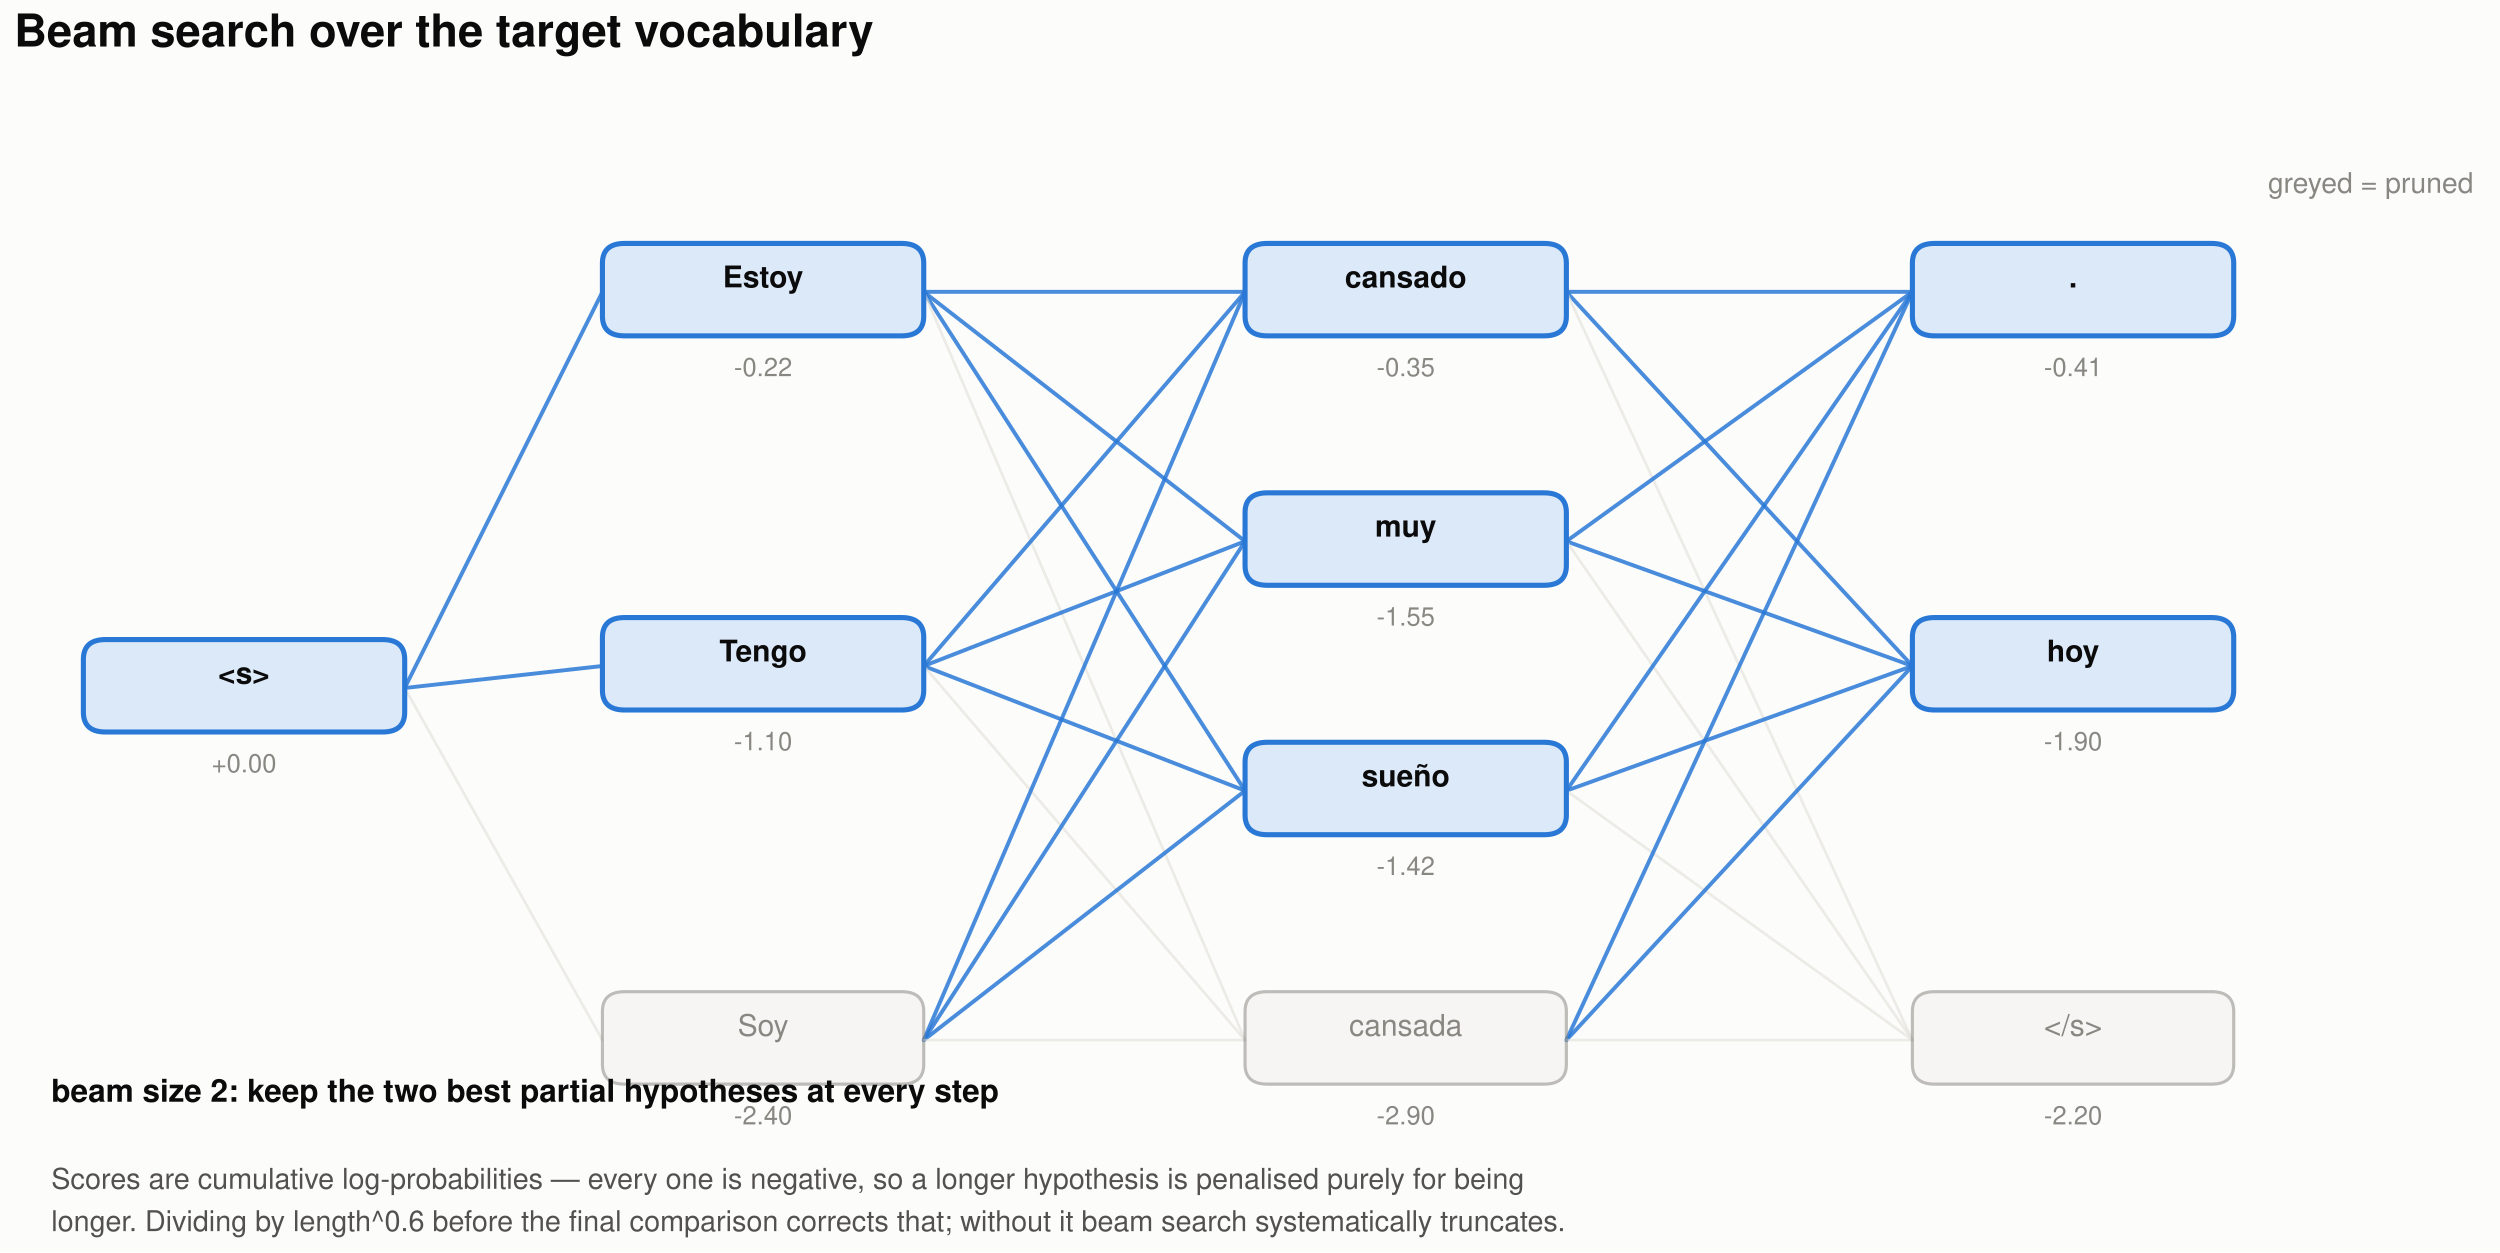
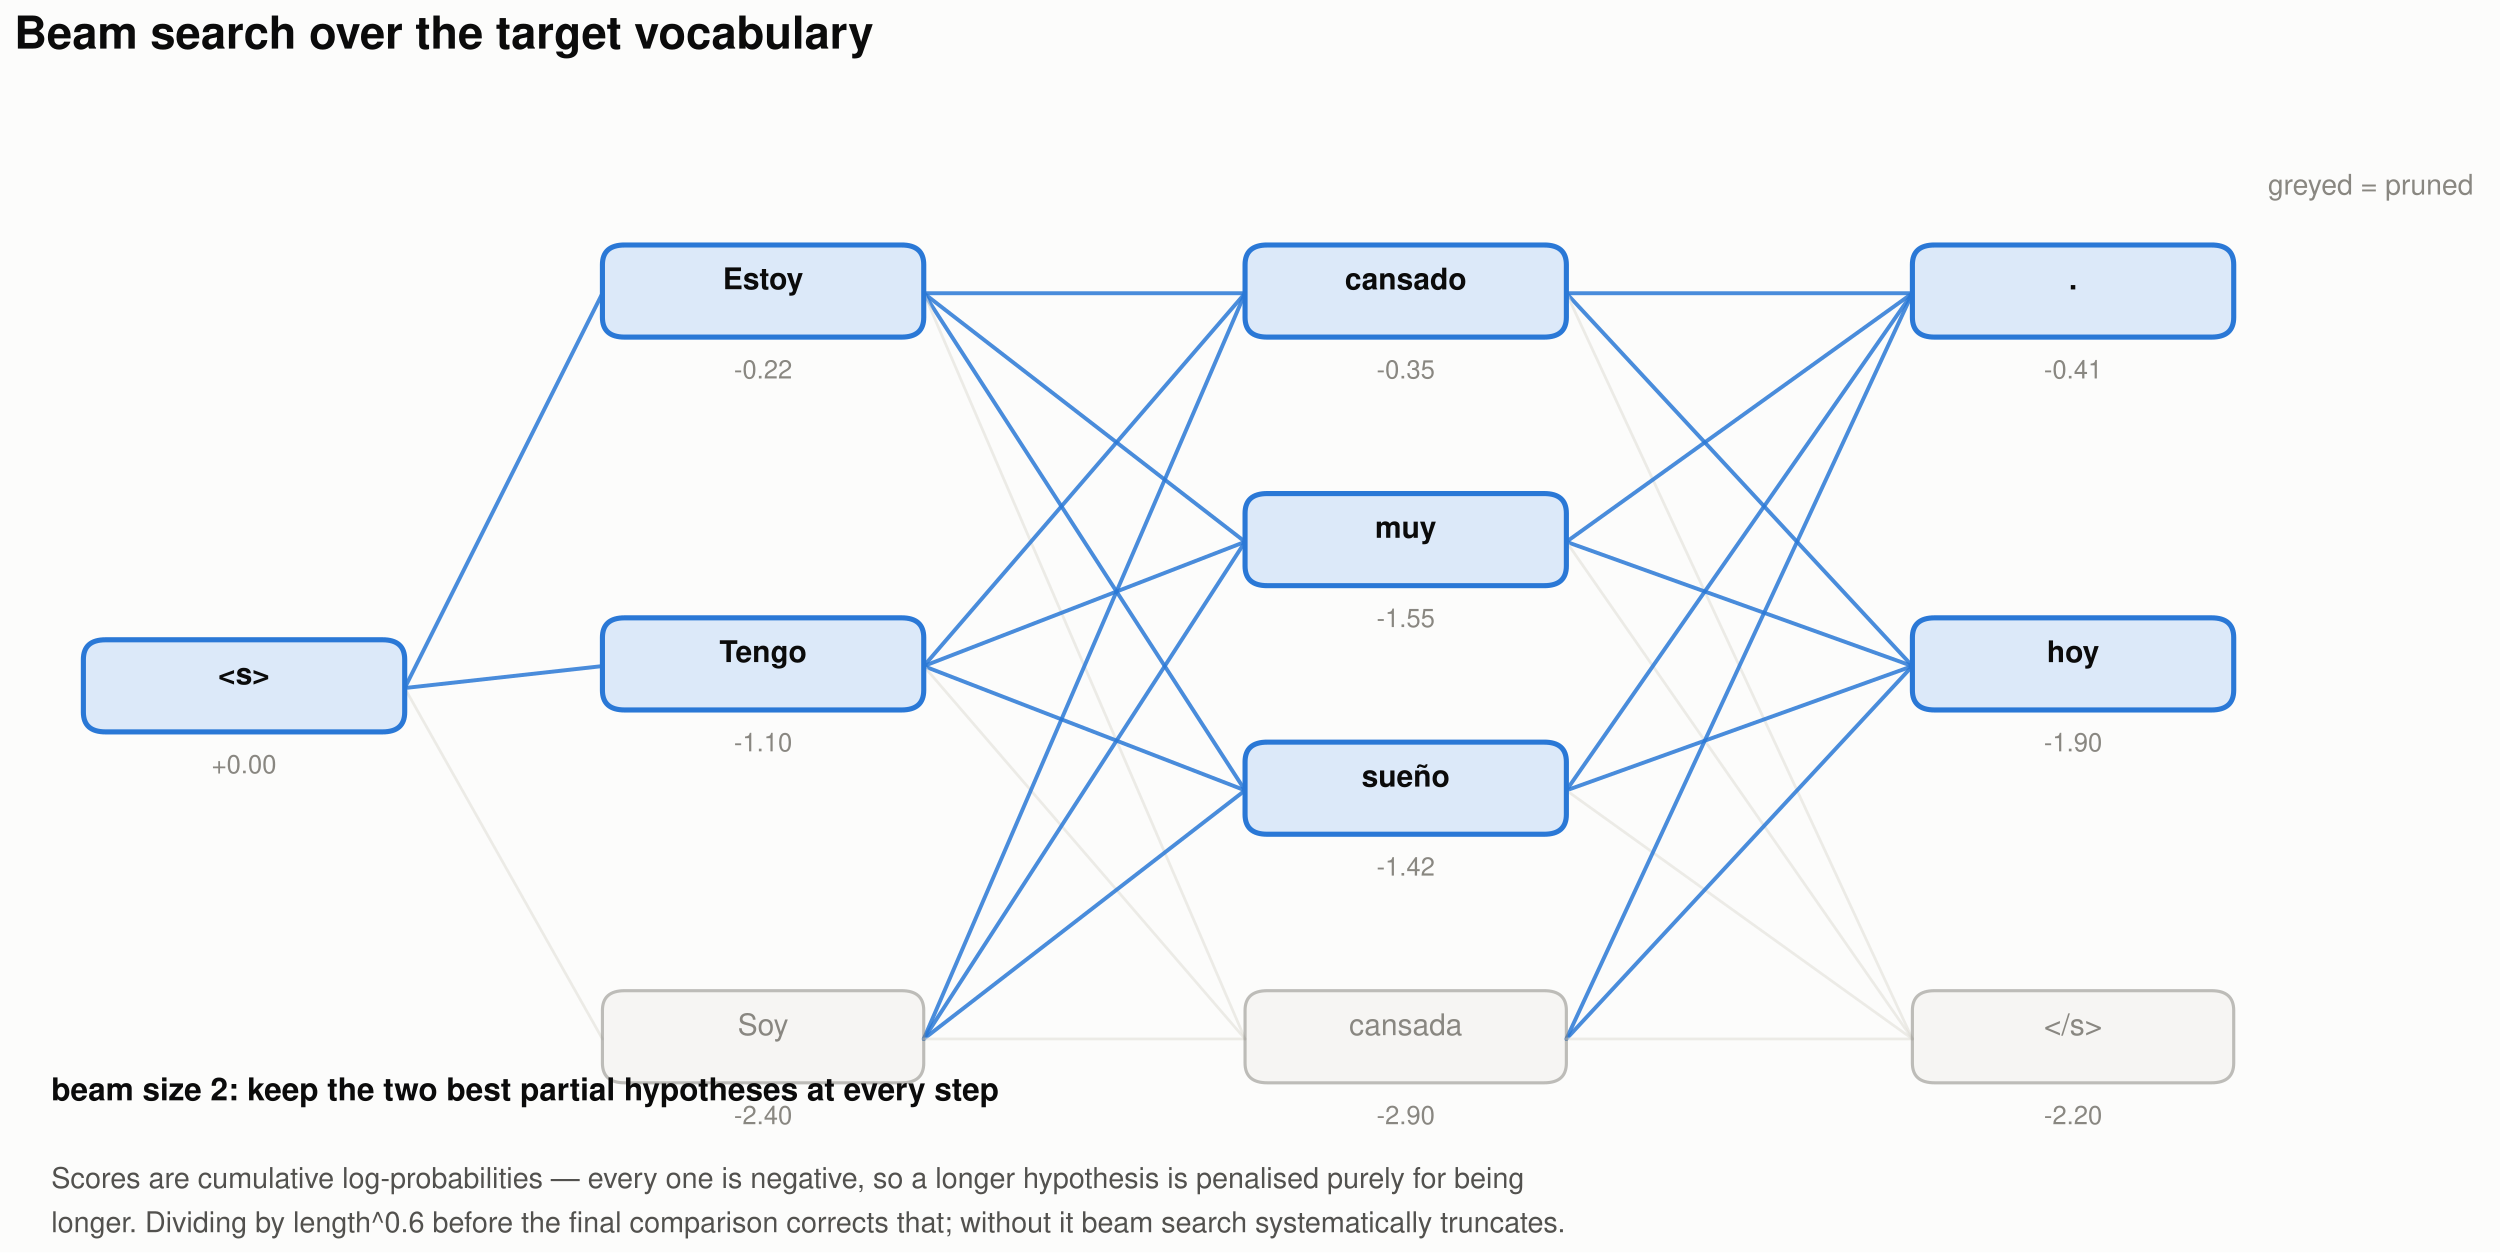
<svg xmlns="http://www.w3.org/2000/svg" width="634.8pt" height="318pt" viewBox="0 0 634.8 318" version="1.1">
  <defs>
    <style type="text/css">*{stroke-linejoin: round; stroke-linecap: butt}</style>
  </defs>
  <g id="figure_1">
    <g id="patch_1">
      <path d="M 0 318  L 634.8 318  L 634.8 0  L 0 0  z " style="fill: #fcfcfb" />
    </g>
    <g id="axes_1">
      <g id="patch_2">
-         <path d="M 3.6 314.4  L 631.2 314.4  L 631.2 23.812  L 3.6 23.812  z " style="fill: #fcfcfb" />
+         <path d="M 3.6 313.931  L 631.2 313.931  L 631.2 24.338  L 3.6 24.338  z " style="fill: #fcfcfb" />
      </g>
      <g id="line2d_1">
-         <path d="M 102.761 174.694  L 152.969 74.106  " clip-path="url(#pc838a6e102)" style="fill: none; stroke: #2a78d6; stroke-opacity: 0.85; stroke-linecap: round" />
+         <path d="M 102.761 174.704  L 152.969 74.46  " clip-path="url(#pe70683b8e8)" style="fill: none; stroke: #2a78d6; stroke-opacity: 0.85; stroke-linecap: round" />
      </g>
      <g id="line2d_2">
-         <path d="M 102.761 174.694  L 152.969 169.106  " clip-path="url(#pc838a6e102)" style="fill: none; stroke: #2a78d6; stroke-opacity: 0.85; stroke-linecap: round" />
+         <path d="M 102.761 174.704  L 152.969 169.134  " clip-path="url(#pe70683b8e8)" style="fill: none; stroke: #2a78d6; stroke-opacity: 0.85; stroke-linecap: round" />
      </g>
      <g id="line2d_3">
-         <path d="M 102.761 174.694  L 152.969 264.105  " clip-path="url(#pc838a6e102)" style="fill: none; stroke: #e1e0d9; stroke-opacity: 0.6; stroke-width: 0.7; stroke-linecap: round" />
+         <path d="M 102.761 174.704  L 152.969 263.809  " clip-path="url(#pe70683b8e8)" style="fill: none; stroke: #e1e0d9; stroke-opacity: 0.6; stroke-width: 0.7; stroke-linecap: round" />
      </g>
      <g id="line2d_4">
-         <path d="M 234.557 74.106  L 316.145 74.106  " clip-path="url(#pc838a6e102)" style="fill: none; stroke: #2a78d6; stroke-opacity: 0.85; stroke-linecap: round" />
+         <path d="M 234.557 74.46  L 316.145 74.46  " clip-path="url(#pe70683b8e8)" style="fill: none; stroke: #2a78d6; stroke-opacity: 0.85; stroke-linecap: round" />
      </g>
      <g id="line2d_5">
-         <path d="M 234.557 74.106  L 316.145 137.439  " clip-path="url(#pc838a6e102)" style="fill: none; stroke: #2a78d6; stroke-opacity: 0.85; stroke-linecap: round" />
+         <path d="M 234.557 74.46  L 316.145 137.576  " clip-path="url(#pe70683b8e8)" style="fill: none; stroke: #2a78d6; stroke-opacity: 0.85; stroke-linecap: round" />
      </g>
      <g id="line2d_6">
-         <path d="M 234.557 74.106  L 316.145 200.772  " clip-path="url(#pc838a6e102)" style="fill: none; stroke: #2a78d6; stroke-opacity: 0.85; stroke-linecap: round" />
+         <path d="M 234.557 74.46  L 316.145 200.693  " clip-path="url(#pe70683b8e8)" style="fill: none; stroke: #2a78d6; stroke-opacity: 0.85; stroke-linecap: round" />
      </g>
      <g id="line2d_7">
-         <path d="M 234.557 74.106  L 316.145 264.105  " clip-path="url(#pc838a6e102)" style="fill: none; stroke: #e1e0d9; stroke-opacity: 0.6; stroke-width: 0.7; stroke-linecap: round" />
+         <path d="M 234.557 74.46  L 316.145 263.809  " clip-path="url(#pe70683b8e8)" style="fill: none; stroke: #e1e0d9; stroke-opacity: 0.6; stroke-width: 0.7; stroke-linecap: round" />
      </g>
      <g id="line2d_8">
-         <path d="M 234.557 169.106  L 316.145 74.106  " clip-path="url(#pc838a6e102)" style="fill: none; stroke: #2a78d6; stroke-opacity: 0.85; stroke-linecap: round" />
+         <path d="M 234.557 169.134  L 316.145 74.46  " clip-path="url(#pe70683b8e8)" style="fill: none; stroke: #2a78d6; stroke-opacity: 0.85; stroke-linecap: round" />
      </g>
      <g id="line2d_9">
-         <path d="M 234.557 169.106  L 316.145 137.439  " clip-path="url(#pc838a6e102)" style="fill: none; stroke: #2a78d6; stroke-opacity: 0.85; stroke-linecap: round" />
+         <path d="M 234.557 169.134  L 316.145 137.576  " clip-path="url(#pe70683b8e8)" style="fill: none; stroke: #2a78d6; stroke-opacity: 0.85; stroke-linecap: round" />
      </g>
      <g id="line2d_10">
-         <path d="M 234.557 169.106  L 316.145 200.772  " clip-path="url(#pc838a6e102)" style="fill: none; stroke: #2a78d6; stroke-opacity: 0.85; stroke-linecap: round" />
+         <path d="M 234.557 169.134  L 316.145 200.693  " clip-path="url(#pe70683b8e8)" style="fill: none; stroke: #2a78d6; stroke-opacity: 0.85; stroke-linecap: round" />
      </g>
      <g id="line2d_11">
-         <path d="M 234.557 169.106  L 316.145 264.105  " clip-path="url(#pc838a6e102)" style="fill: none; stroke: #e1e0d9; stroke-opacity: 0.6; stroke-width: 0.7; stroke-linecap: round" />
+         <path d="M 234.557 169.134  L 316.145 263.809  " clip-path="url(#pe70683b8e8)" style="fill: none; stroke: #e1e0d9; stroke-opacity: 0.6; stroke-width: 0.7; stroke-linecap: round" />
      </g>
      <g id="line2d_12">
-         <path d="M 234.557 264.105  L 316.145 74.106  " clip-path="url(#pc838a6e102)" style="fill: none; stroke: #2a78d6; stroke-opacity: 0.85; stroke-linecap: round" />
+         <path d="M 234.557 263.809  L 316.145 74.46  " clip-path="url(#pe70683b8e8)" style="fill: none; stroke: #2a78d6; stroke-opacity: 0.85; stroke-linecap: round" />
      </g>
      <g id="line2d_13">
-         <path d="M 234.557 264.105  L 316.145 137.439  " clip-path="url(#pc838a6e102)" style="fill: none; stroke: #2a78d6; stroke-opacity: 0.85; stroke-linecap: round" />
+         <path d="M 234.557 263.809  L 316.145 137.576  " clip-path="url(#pe70683b8e8)" style="fill: none; stroke: #2a78d6; stroke-opacity: 0.85; stroke-linecap: round" />
      </g>
      <g id="line2d_14">
-         <path d="M 234.557 264.105  L 316.145 200.772  " clip-path="url(#pc838a6e102)" style="fill: none; stroke: #2a78d6; stroke-opacity: 0.85; stroke-linecap: round" />
+         <path d="M 234.557 263.809  L 316.145 200.693  " clip-path="url(#pe70683b8e8)" style="fill: none; stroke: #2a78d6; stroke-opacity: 0.85; stroke-linecap: round" />
      </g>
      <g id="line2d_15">
-         <path d="M 234.557 264.105  L 316.145 264.105  " clip-path="url(#pc838a6e102)" style="fill: none; stroke: #e1e0d9; stroke-opacity: 0.6; stroke-width: 0.7; stroke-linecap: round" />
+         <path d="M 234.557 263.809  L 316.145 263.809  " clip-path="url(#pe70683b8e8)" style="fill: none; stroke: #e1e0d9; stroke-opacity: 0.6; stroke-width: 0.7; stroke-linecap: round" />
      </g>
      <g id="line2d_16">
-         <path d="M 397.732 74.106  L 485.596 74.106  " clip-path="url(#pc838a6e102)" style="fill: none; stroke: #2a78d6; stroke-opacity: 0.85; stroke-linecap: round" />
+         <path d="M 397.732 74.46  L 485.596 74.46  " clip-path="url(#pe70683b8e8)" style="fill: none; stroke: #2a78d6; stroke-opacity: 0.85; stroke-linecap: round" />
      </g>
      <g id="line2d_17">
-         <path d="M 397.732 74.106  L 485.596 169.106  " clip-path="url(#pc838a6e102)" style="fill: none; stroke: #2a78d6; stroke-opacity: 0.85; stroke-linecap: round" />
+         <path d="M 397.732 74.46  L 485.596 169.134  " clip-path="url(#pe70683b8e8)" style="fill: none; stroke: #2a78d6; stroke-opacity: 0.85; stroke-linecap: round" />
      </g>
      <g id="line2d_18">
-         <path d="M 397.732 74.106  L 485.596 264.105  " clip-path="url(#pc838a6e102)" style="fill: none; stroke: #e1e0d9; stroke-opacity: 0.6; stroke-width: 0.7; stroke-linecap: round" />
+         <path d="M 397.732 74.46  L 485.596 263.809  " clip-path="url(#pe70683b8e8)" style="fill: none; stroke: #e1e0d9; stroke-opacity: 0.6; stroke-width: 0.7; stroke-linecap: round" />
      </g>
      <g id="line2d_19">
-         <path d="M 397.732 137.439  L 485.596 74.106  " clip-path="url(#pc838a6e102)" style="fill: none; stroke: #2a78d6; stroke-opacity: 0.85; stroke-linecap: round" />
+         <path d="M 397.732 137.576  L 485.596 74.46  " clip-path="url(#pe70683b8e8)" style="fill: none; stroke: #2a78d6; stroke-opacity: 0.85; stroke-linecap: round" />
      </g>
      <g id="line2d_20">
-         <path d="M 397.732 137.439  L 485.596 169.106  " clip-path="url(#pc838a6e102)" style="fill: none; stroke: #2a78d6; stroke-opacity: 0.85; stroke-linecap: round" />
+         <path d="M 397.732 137.576  L 485.596 169.134  " clip-path="url(#pe70683b8e8)" style="fill: none; stroke: #2a78d6; stroke-opacity: 0.85; stroke-linecap: round" />
      </g>
      <g id="line2d_21">
-         <path d="M 397.732 137.439  L 485.596 264.105  " clip-path="url(#pc838a6e102)" style="fill: none; stroke: #e1e0d9; stroke-opacity: 0.6; stroke-width: 0.7; stroke-linecap: round" />
+         <path d="M 397.732 137.576  L 485.596 263.809  " clip-path="url(#pe70683b8e8)" style="fill: none; stroke: #e1e0d9; stroke-opacity: 0.6; stroke-width: 0.7; stroke-linecap: round" />
      </g>
      <g id="line2d_22">
-         <path d="M 397.732 200.772  L 485.596 74.106  " clip-path="url(#pc838a6e102)" style="fill: none; stroke: #2a78d6; stroke-opacity: 0.85; stroke-linecap: round" />
+         <path d="M 397.732 200.693  L 485.596 74.46  " clip-path="url(#pe70683b8e8)" style="fill: none; stroke: #2a78d6; stroke-opacity: 0.85; stroke-linecap: round" />
      </g>
      <g id="line2d_23">
-         <path d="M 397.732 200.772  L 485.596 169.106  " clip-path="url(#pc838a6e102)" style="fill: none; stroke: #2a78d6; stroke-opacity: 0.85; stroke-linecap: round" />
+         <path d="M 397.732 200.693  L 485.596 169.134  " clip-path="url(#pe70683b8e8)" style="fill: none; stroke: #2a78d6; stroke-opacity: 0.85; stroke-linecap: round" />
      </g>
      <g id="line2d_24">
-         <path d="M 397.732 200.772  L 485.596 264.105  " clip-path="url(#pc838a6e102)" style="fill: none; stroke: #e1e0d9; stroke-opacity: 0.6; stroke-width: 0.7; stroke-linecap: round" />
+         <path d="M 397.732 200.693  L 485.596 263.809  " clip-path="url(#pe70683b8e8)" style="fill: none; stroke: #e1e0d9; stroke-opacity: 0.6; stroke-width: 0.7; stroke-linecap: round" />
      </g>
      <g id="line2d_25">
-         <path d="M 397.732 264.105  L 485.596 74.106  " clip-path="url(#pc838a6e102)" style="fill: none; stroke: #2a78d6; stroke-opacity: 0.85; stroke-linecap: round" />
+         <path d="M 397.732 263.809  L 485.596 74.46  " clip-path="url(#pe70683b8e8)" style="fill: none; stroke: #2a78d6; stroke-opacity: 0.85; stroke-linecap: round" />
      </g>
      <g id="line2d_26">
-         <path d="M 397.732 264.105  L 485.596 169.106  " clip-path="url(#pc838a6e102)" style="fill: none; stroke: #2a78d6; stroke-opacity: 0.85; stroke-linecap: round" />
+         <path d="M 397.732 263.809  L 485.596 169.134  " clip-path="url(#pe70683b8e8)" style="fill: none; stroke: #2a78d6; stroke-opacity: 0.85; stroke-linecap: round" />
      </g>
      <g id="line2d_27">
-         <path d="M 397.732 264.105  L 485.596 264.105  " clip-path="url(#pc838a6e102)" style="fill: none; stroke: #e1e0d9; stroke-opacity: 0.6; stroke-width: 0.7; stroke-linecap: round" />
+         <path d="M 397.732 263.809  L 485.596 263.809  " clip-path="url(#pe70683b8e8)" style="fill: none; stroke: #e1e0d9; stroke-opacity: 0.6; stroke-width: 0.7; stroke-linecap: round" />
      </g>
      <g id="matplotlib.axis_1" />
      <g id="matplotlib.axis_2" />
      <g id="patch_3">
-         <path d="M 26.821 185.87  L 97.112 185.87  Q 102.761 185.87 102.761 180.841  L 102.761 167.429  Q 102.761 162.4 97.112 162.4  L 26.821 162.4  Q 21.173 162.4 21.173 167.429  L 21.173 180.841  Q 21.173 185.87 26.821 185.87  z " clip-path="url(#pc838a6e102)" style="fill: #dce9f9; stroke: #2a78d6; stroke-width: 1.3; stroke-linejoin: miter" />
+         <path d="M 26.821 185.842  L 97.112 185.842  Q 102.761 185.842 102.761 180.83  L 102.761 167.464  Q 102.761 162.452 97.112 162.452  L 26.821 162.452  Q 21.173 162.452 21.173 167.464  L 21.173 180.83  Q 21.173 185.842 26.821 185.842  z " clip-path="url(#pe70683b8e8)" style="fill: #dce9f9; stroke: #2a78d6; stroke-width: 1.3; stroke-linejoin: miter" />
      </g>
      <g id="patch_4">
-         <path d="M 158.617 85.282  L 228.908 85.282  Q 234.557 85.282 234.557 80.253  L 234.557 66.841  Q 234.557 61.812 228.908 61.812  L 158.617 61.812  Q 152.969 61.812 152.969 66.841  L 152.969 80.253  Q 152.969 85.282 158.617 85.282  z " clip-path="url(#pc838a6e102)" style="fill: #dce9f9; stroke: #2a78d6; stroke-width: 1.3; stroke-linejoin: miter" />
+         <path d="M 158.617 85.598  L 228.908 85.598  Q 234.557 85.598 234.557 80.586  L 234.557 67.22  Q 234.557 62.208 228.908 62.208  L 158.617 62.208  Q 152.969 62.208 152.969 67.22  L 152.969 80.586  Q 152.969 85.598 158.617 85.598  z " clip-path="url(#pe70683b8e8)" style="fill: #dce9f9; stroke: #2a78d6; stroke-width: 1.3; stroke-linejoin: miter" />
      </g>
      <g id="patch_5">
-         <path d="M 158.617 180.282  L 228.908 180.282  Q 234.557 180.282 234.557 175.253  L 234.557 161.841  Q 234.557 156.812 228.908 156.812  L 158.617 156.812  Q 152.969 156.812 152.969 161.841  L 152.969 175.253  Q 152.969 180.282 158.617 180.282  z " clip-path="url(#pc838a6e102)" style="fill: #dce9f9; stroke: #2a78d6; stroke-width: 1.3; stroke-linejoin: miter" />
+         <path d="M 158.617 180.273  L 228.908 180.273  Q 234.557 180.273 234.557 175.26  L 234.557 161.895  Q 234.557 156.882 228.908 156.882  L 158.617 156.882  Q 152.969 156.882 152.969 161.895  L 152.969 175.26  Q 152.969 180.273 158.617 180.273  z " clip-path="url(#pe70683b8e8)" style="fill: #dce9f9; stroke: #2a78d6; stroke-width: 1.3; stroke-linejoin: miter" />
      </g>
      <g id="patch_6">
-         <path d="M 158.617 275.282  L 228.908 275.282  Q 234.557 275.282 234.557 270.253  L 234.557 256.841  Q 234.557 251.811 228.908 251.811  L 158.617 251.811  Q 152.969 251.811 152.969 256.841  L 152.969 270.253  Q 152.969 275.282 158.617 275.282  z " clip-path="url(#pc838a6e102)" style="fill: #f0efec; opacity: 0.55; stroke: #898781; stroke-width: 0.8; stroke-linejoin: miter" />
+         <path d="M 158.617 274.947  L 228.908 274.947  Q 234.557 274.947 234.557 269.935  L 234.557 256.569  Q 234.557 251.557 228.908 251.557  L 158.617 251.557  Q 152.969 251.557 152.969 256.569  L 152.969 269.935  Q 152.969 274.947 158.617 274.947  z " clip-path="url(#pe70683b8e8)" style="fill: #f0efec; opacity: 0.55; stroke: #898781; stroke-width: 0.8; stroke-linejoin: miter" />
      </g>
      <g id="patch_7">
-         <path d="M 321.793 85.282  L 392.084 85.282  Q 397.732 85.282 397.732 80.253  L 397.732 66.841  Q 397.732 61.812 392.084 61.812  L 321.793 61.812  Q 316.145 61.812 316.145 66.841  L 316.145 80.253  Q 316.145 85.282 321.793 85.282  z " clip-path="url(#pc838a6e102)" style="fill: #dce9f9; stroke: #2a78d6; stroke-width: 1.3; stroke-linejoin: miter" />
+         <path d="M 321.793 85.598  L 392.084 85.598  Q 397.732 85.598 397.732 80.586  L 397.732 67.22  Q 397.732 62.208 392.084 62.208  L 321.793 62.208  Q 316.145 62.208 316.145 67.22  L 316.145 80.586  Q 316.145 85.598 321.793 85.598  z " clip-path="url(#pe70683b8e8)" style="fill: #dce9f9; stroke: #2a78d6; stroke-width: 1.3; stroke-linejoin: miter" />
      </g>
      <g id="patch_8">
-         <path d="M 321.793 148.615  L 392.084 148.615  Q 397.732 148.615 397.732 143.586  L 397.732 130.174  Q 397.732 125.145 392.084 125.145  L 321.793 125.145  Q 316.145 125.145 316.145 130.174  L 316.145 143.586  Q 316.145 148.615 321.793 148.615  z " clip-path="url(#pc838a6e102)" style="fill: #dce9f9; stroke: #2a78d6; stroke-width: 1.3; stroke-linejoin: miter" />
+         <path d="M 321.793 148.714  L 392.084 148.714  Q 397.732 148.714 397.732 143.702  L 397.732 130.336  Q 397.732 125.324 392.084 125.324  L 321.793 125.324  Q 316.145 125.324 316.145 130.336  L 316.145 143.702  Q 316.145 148.714 321.793 148.714  z " clip-path="url(#pe70683b8e8)" style="fill: #dce9f9; stroke: #2a78d6; stroke-width: 1.3; stroke-linejoin: miter" />
      </g>
      <g id="patch_9">
-         <path d="M 321.793 211.949  L 392.084 211.949  Q 397.732 211.949 397.732 206.919  L 397.732 193.508  Q 397.732 188.478 392.084 188.478  L 321.793 188.478  Q 316.145 188.478 316.145 193.508  L 316.145 206.919  Q 316.145 211.949 321.793 211.949  z " clip-path="url(#pc838a6e102)" style="fill: #dce9f9; stroke: #2a78d6; stroke-width: 1.3; stroke-linejoin: miter" />
+         <path d="M 321.793 211.831  L 392.084 211.831  Q 397.732 211.831 397.732 206.819  L 397.732 193.453  Q 397.732 188.441 392.084 188.441  L 321.793 188.441  Q 316.145 188.441 316.145 193.453  L 316.145 206.819  Q 316.145 211.831 321.793 211.831  z " clip-path="url(#pe70683b8e8)" style="fill: #dce9f9; stroke: #2a78d6; stroke-width: 1.3; stroke-linejoin: miter" />
      </g>
      <g id="patch_10">
-         <path d="M 321.793 275.282  L 392.084 275.282  Q 397.732 275.282 397.732 270.253  L 397.732 256.841  Q 397.732 251.811 392.084 251.811  L 321.793 251.811  Q 316.145 251.811 316.145 256.841  L 316.145 270.253  Q 316.145 275.282 321.793 275.282  z " clip-path="url(#pc838a6e102)" style="fill: #f0efec; opacity: 0.55; stroke: #898781; stroke-width: 0.8; stroke-linejoin: miter" />
+         <path d="M 321.793 274.947  L 392.084 274.947  Q 397.732 274.947 397.732 269.935  L 397.732 256.569  Q 397.732 251.557 392.084 251.557  L 321.793 251.557  Q 316.145 251.557 316.145 256.569  L 316.145 269.935  Q 316.145 274.947 321.793 274.947  z " clip-path="url(#pe70683b8e8)" style="fill: #f0efec; opacity: 0.55; stroke: #898781; stroke-width: 0.8; stroke-linejoin: miter" />
      </g>
      <g id="patch_11">
-         <path d="M 491.245 85.282  L 561.536 85.282  Q 567.184 85.282 567.184 80.253  L 567.184 66.841  Q 567.184 61.812 561.536 61.812  L 491.245 61.812  Q 485.596 61.812 485.596 66.841  L 485.596 80.253  Q 485.596 85.282 491.245 85.282  z " clip-path="url(#pc838a6e102)" style="fill: #dce9f9; stroke: #2a78d6; stroke-width: 1.3; stroke-linejoin: miter" />
+         <path d="M 491.245 85.598  L 561.536 85.598  Q 567.184 85.598 567.184 80.586  L 567.184 67.22  Q 567.184 62.208 561.536 62.208  L 491.245 62.208  Q 485.596 62.208 485.596 67.22  L 485.596 80.586  Q 485.596 85.598 491.245 85.598  z " clip-path="url(#pe70683b8e8)" style="fill: #dce9f9; stroke: #2a78d6; stroke-width: 1.3; stroke-linejoin: miter" />
      </g>
      <g id="patch_12">
-         <path d="M 491.245 180.282  L 561.536 180.282  Q 567.184 180.282 567.184 175.253  L 567.184 161.841  Q 567.184 156.812 561.536 156.812  L 491.245 156.812  Q 485.596 156.812 485.596 161.841  L 485.596 175.253  Q 485.596 180.282 491.245 180.282  z " clip-path="url(#pc838a6e102)" style="fill: #dce9f9; stroke: #2a78d6; stroke-width: 1.3; stroke-linejoin: miter" />
+         <path d="M 491.245 180.273  L 561.536 180.273  Q 567.184 180.273 567.184 175.26  L 567.184 161.895  Q 567.184 156.882 561.536 156.882  L 491.245 156.882  Q 485.596 156.882 485.596 161.895  L 485.596 175.26  Q 485.596 180.273 491.245 180.273  z " clip-path="url(#pe70683b8e8)" style="fill: #dce9f9; stroke: #2a78d6; stroke-width: 1.3; stroke-linejoin: miter" />
      </g>
      <g id="patch_13">
-         <path d="M 491.245 275.282  L 561.536 275.282  Q 567.184 275.282 567.184 270.253  L 567.184 256.841  Q 567.184 251.811 561.536 251.811  L 491.245 251.811  Q 485.596 251.811 485.596 256.841  L 485.596 270.253  Q 485.596 275.282 491.245 275.282  z " clip-path="url(#pc838a6e102)" style="fill: #f0efec; opacity: 0.55; stroke: #898781; stroke-width: 0.8; stroke-linejoin: miter" />
+         <path d="M 491.245 274.947  L 561.536 274.947  Q 567.184 274.947 567.184 269.935  L 567.184 256.569  Q 567.184 251.557 561.536 251.557  L 491.245 251.557  Q 485.596 251.557 485.596 256.569  L 485.596 269.935  Q 485.596 274.947 491.245 274.947  z " clip-path="url(#pe70683b8e8)" style="fill: #f0efec; opacity: 0.55; stroke: #898781; stroke-width: 0.8; stroke-linejoin: miter" />
      </g>
      <g id="text_1">
-         <text style="font-weight: 600; font-size: 8px; font-family: 'Helvetica Neue', 'Helvetica', 'Arial', 'DejaVu Sans', sans-serif; text-anchor: start; fill: #0b0b0b" x="13.014" y="279.753" transform="rotate(-0 13.01399 279.7525)">beam size 2:  keep the two best partial hypotheses at every step</text>
+         <text style="font-weight: 600; font-size: 8px; font-family: 'Helvetica Neue', 'Helvetica', 'Arial', 'DejaVu Sans', sans-serif; text-anchor: start; fill: #0b0b0b" x="13.014" y="279.402" transform="rotate(-0 13.01399 279.4024)">beam size 2:  keep the two best partial hypotheses at every step</text>
      </g>
      <g id="text_2">
-         <text style="font-size: 7.3px; font-family: 'Helvetica Neue', 'Helvetica', 'Arial', 'DejaVu Sans', sans-serif; fill: #52514e" transform="translate(13.01399 301.853)">Scores are cumulative log-probabilities — every one is negative, so a longer hypothesis is penalised purely for being</text>
-         <text style="font-size: 7.3px; font-family: 'Helvetica Neue', 'Helvetica', 'Arial', 'DejaVu Sans', sans-serif; fill: #52514e" transform="translate(13.01399 312.6031)">longer. Dividing by length^0.6 before the final comparison corrects that; without it beam search systematically truncates.</text>
+         <text style="font-size: 7.3px; font-family: 'Helvetica Neue', 'Helvetica', 'Arial', 'DejaVu Sans', sans-serif; fill: #52514e" transform="translate(13.01399 301.6565)">Scores are cumulative log-probabilities — every one is negative, so a longer hypothesis is penalised purely for being</text>
+         <text style="font-size: 7.3px; font-family: 'Helvetica Neue', 'Helvetica', 'Arial', 'DejaVu Sans', sans-serif; fill: #52514e" transform="translate(13.01399 312.8817)">longer. Dividing by length^0.6 before the final comparison corrects that; without it beam search systematically truncates.</text>
      </g>
      <g id="text_3">
-         <text style="font-size: 7.2px; font-family: 'Helvetica Neue', 'Helvetica', 'Arial', 'DejaVu Sans', sans-serif; text-anchor: end; fill: #898781" x="628.062" y="48.959" transform="rotate(-0 628.0615 48.95874)">greyed = pruned</text>
+         <text style="font-size: 7.2px; font-family: 'Helvetica Neue', 'Helvetica', 'Arial', 'DejaVu Sans', sans-serif; text-anchor: end; fill: #898781" x="628.062" y="49.399" transform="rotate(-0 628.0615 49.3991)">greyed = pruned</text>
      </g>
      <g id="text_4">
-         <text style="font-weight: 600; font-size: 11.5px; font-family: 'Helvetica Neue', 'Helvetica', 'Arial', 'DejaVu Sans', sans-serif; text-anchor: start; fill: #0b0b0b" x="3.6" y="11.812" transform="rotate(-0 3.6 11.81172)">Beam search over the target vocabulary</text>
+         <text style="font-weight: 600; font-size: 11.5px; font-family: 'Helvetica Neue', 'Helvetica', 'Arial', 'DejaVu Sans', sans-serif; text-anchor: start; fill: #0b0b0b" x="3.6" y="12.338" transform="rotate(-0 3.6 12.3382)">Beam search over the target vocabulary</text>
      </g>
      <g id="text_5">
-         <text style="font-weight: 600; font-size: 7.6px; font-family: 'Helvetica Neue', 'Helvetica', 'Arial', 'DejaVu Sans', sans-serif; text-anchor: middle; fill: #0b0b0b" x="61.967" y="173.585" transform="rotate(-0 61.96675 173.585)">&lt;s&gt;</text>
+         <text style="font-weight: 600; font-size: 7.6px; font-family: 'Helvetica Neue', 'Helvetica', 'Arial', 'DejaVu Sans', sans-serif; text-anchor: middle; fill: #0b0b0b" x="61.967" y="173.738" transform="rotate(-0 61.96675 173.7377)">&lt;s&gt;</text>
      </g>
      <g id="text_6">
-         <text style="font-size: 6.5px; font-family: 'Helvetica Neue', 'Helvetica', 'Arial', 'DejaVu Sans', sans-serif; text-anchor: middle; fill: #898781" x="61.967" y="196.1" transform="rotate(-0 61.96675 196.0999)">+0.00</text>
+         <text style="font-size: 6.5px; font-family: 'Helvetica Neue', 'Helvetica', 'Arial', 'DejaVu Sans', sans-serif; text-anchor: middle; fill: #898781" x="61.967" y="196.35" transform="rotate(-0 61.96675 196.3498)">+0.00</text>
      </g>
      <g id="text_7">
-         <text style="font-weight: 600; font-size: 7.6px; font-family: 'Helvetica Neue', 'Helvetica', 'Arial', 'DejaVu Sans', sans-serif; text-anchor: middle; fill: #0b0b0b" x="193.763" y="72.959" transform="rotate(-0 193.7627 72.95896)">Estoy</text>
+         <text style="font-weight: 600; font-size: 7.6px; font-family: 'Helvetica Neue', 'Helvetica', 'Arial', 'DejaVu Sans', sans-serif; text-anchor: middle; fill: #0b0b0b" x="193.763" y="73.435" transform="rotate(-0 193.7627 73.43474)">Estoy</text>
      </g>
      <g id="text_8">
-         <text style="font-size: 6.5px; font-family: 'Helvetica Neue', 'Helvetica', 'Arial', 'DejaVu Sans', sans-serif; text-anchor: middle; fill: #898781" x="193.763" y="95.512" transform="rotate(-0 193.7627 95.51185)">-0.22</text>
+         <text style="font-size: 6.5px; font-family: 'Helvetica Neue', 'Helvetica', 'Arial', 'DejaVu Sans', sans-serif; text-anchor: middle; fill: #898781" x="193.763" y="96.106" transform="rotate(-0 193.7627 96.10623)">-0.22</text>
      </g>
      <g id="text_9">
-         <text style="font-weight: 600; font-size: 7.6px; font-family: 'Helvetica Neue', 'Helvetica', 'Arial', 'DejaVu Sans', sans-serif; text-anchor: middle; fill: #0b0b0b" x="193.763" y="167.951" transform="rotate(-0 193.7627 167.9511)">Tengo</text>
+         <text style="font-weight: 600; font-size: 7.6px; font-family: 'Helvetica Neue', 'Helvetica', 'Arial', 'DejaVu Sans', sans-serif; text-anchor: middle; fill: #0b0b0b" x="193.763" y="168.109" transform="rotate(-0 193.7627 168.1092)">Tengo</text>
      </g>
      <g id="text_10">
-         <text style="font-size: 6.5px; font-family: 'Helvetica Neue', 'Helvetica', 'Arial', 'DejaVu Sans', sans-serif; text-anchor: middle; fill: #898781" x="193.763" y="190.512" transform="rotate(-0 193.7627 190.5117)">-1.10</text>
+         <text style="font-size: 6.5px; font-family: 'Helvetica Neue', 'Helvetica', 'Arial', 'DejaVu Sans', sans-serif; text-anchor: middle; fill: #898781" x="193.763" y="190.781" transform="rotate(-0 193.7627 190.7807)">-1.10</text>
      </g>
      <g id="text_11">
-         <text style="font-size: 7.6px; font-family: 'Helvetica Neue', 'Helvetica', 'Arial', 'DejaVu Sans', sans-serif; text-anchor: middle; fill: #898781" x="193.763" y="263.023" transform="rotate(-0 193.7627 263.0228)">Soy</text>
+         <text style="font-size: 7.6px; font-family: 'Helvetica Neue', 'Helvetica', 'Arial', 'DejaVu Sans', sans-serif; text-anchor: middle; fill: #898781" x="193.763" y="262.843" transform="rotate(-0 193.7627 262.8431)">Soy</text>
      </g>
      <g id="text_12">
-         <text style="font-size: 6.5px; font-family: 'Helvetica Neue', 'Helvetica', 'Arial', 'DejaVu Sans', sans-serif; text-anchor: middle; fill: #898781" x="193.763" y="285.512" transform="rotate(-0 193.7627 285.5116)">-2.40</text>
+         <text style="font-size: 6.5px; font-family: 'Helvetica Neue', 'Helvetica', 'Arial', 'DejaVu Sans', sans-serif; text-anchor: middle; fill: #898781" x="193.763" y="285.455" transform="rotate(-0 193.7627 285.4552)">-2.40</text>
      </g>
      <g id="text_13">
-         <text style="font-weight: 600; font-size: 7.6px; font-family: 'Helvetica Neue', 'Helvetica', 'Arial', 'DejaVu Sans', sans-serif; text-anchor: middle; fill: #0b0b0b" x="356.939" y="72.997" transform="rotate(-0 356.9385 72.99695)">cansado</text>
+         <text style="font-weight: 600; font-size: 7.6px; font-family: 'Helvetica Neue', 'Helvetica', 'Arial', 'DejaVu Sans', sans-serif; text-anchor: middle; fill: #0b0b0b" x="356.939" y="73.494" transform="rotate(-0 356.9385 73.49411)">cansado</text>
      </g>
      <g id="text_14">
-         <text style="font-size: 6.5px; font-family: 'Helvetica Neue', 'Helvetica', 'Arial', 'DejaVu Sans', sans-serif; text-anchor: middle; fill: #898781" x="356.939" y="95.512" transform="rotate(-0 356.9385 95.51185)">-0.35</text>
+         <text style="font-size: 6.5px; font-family: 'Helvetica Neue', 'Helvetica', 'Arial', 'DejaVu Sans', sans-serif; text-anchor: middle; fill: #898781" x="356.939" y="96.106" transform="rotate(-0 356.9385 96.10623)">-0.35</text>
      </g>
      <g id="text_15">
-         <text style="font-weight: 600; font-size: 7.6px; font-family: 'Helvetica Neue', 'Helvetica', 'Arial', 'DejaVu Sans', sans-serif; text-anchor: middle; fill: #0b0b0b" x="356.939" y="136.254" transform="rotate(-0 356.9385 136.2542)">muy</text>
+         <text style="font-weight: 600; font-size: 7.6px; font-family: 'Helvetica Neue', 'Helvetica', 'Arial', 'DejaVu Sans', sans-serif; text-anchor: middle; fill: #0b0b0b" x="356.939" y="136.551" transform="rotate(-0 356.9385 136.5511)">muy</text>
      </g>
      <g id="text_16">
-         <text style="font-size: 6.5px; font-family: 'Helvetica Neue', 'Helvetica', 'Arial', 'DejaVu Sans', sans-serif; text-anchor: middle; fill: #898781" x="356.939" y="158.845" transform="rotate(-0 356.9385 158.8451)">-1.55</text>
+         <text style="font-size: 6.5px; font-family: 'Helvetica Neue', 'Helvetica', 'Arial', 'DejaVu Sans', sans-serif; text-anchor: middle; fill: #898781" x="356.939" y="159.223" transform="rotate(-0 356.9385 159.2226)">-1.55</text>
      </g>
      <g id="text_17">
-         <text style="font-weight: 600; font-size: 7.6px; font-family: 'Helvetica Neue', 'Helvetica', 'Arial', 'DejaVu Sans', sans-serif; text-anchor: middle; fill: #0b0b0b" x="356.939" y="199.663" transform="rotate(-0 356.9385 199.6634)">sueño</text>
+         <text style="font-weight: 600; font-size: 7.6px; font-family: 'Helvetica Neue', 'Helvetica', 'Arial', 'DejaVu Sans', sans-serif; text-anchor: middle; fill: #0b0b0b" x="356.939" y="199.727" transform="rotate(-0 356.9385 199.7268)">sueño</text>
      </g>
      <g id="text_18">
-         <text style="font-size: 6.5px; font-family: 'Helvetica Neue', 'Helvetica', 'Arial', 'DejaVu Sans', sans-serif; text-anchor: middle; fill: #898781" x="356.939" y="222.178" transform="rotate(-0 356.9385 222.1783)">-1.42</text>
+         <text style="font-size: 6.5px; font-family: 'Helvetica Neue', 'Helvetica', 'Arial', 'DejaVu Sans', sans-serif; text-anchor: middle; fill: #898781" x="356.939" y="222.339" transform="rotate(-0 356.9385 222.3389)">-1.42</text>
      </g>
      <g id="text_19">
-         <text style="font-size: 7.6px; font-family: 'Helvetica Neue', 'Helvetica', 'Arial', 'DejaVu Sans', sans-serif; text-anchor: middle; fill: #898781" x="356.939" y="262.997" transform="rotate(-0 356.9385 262.9967)">cansada</text>
+         <text style="font-size: 7.6px; font-family: 'Helvetica Neue', 'Helvetica', 'Arial', 'DejaVu Sans', sans-serif; text-anchor: middle; fill: #898781" x="356.939" y="262.843" transform="rotate(-0 356.9385 262.8431)">cansada</text>
      </g>
      <g id="text_20">
-         <text style="font-size: 6.5px; font-family: 'Helvetica Neue', 'Helvetica', 'Arial', 'DejaVu Sans', sans-serif; text-anchor: middle; fill: #898781" x="356.939" y="285.512" transform="rotate(-0 356.9385 285.5116)">-2.90</text>
+         <text style="font-size: 6.5px; font-family: 'Helvetica Neue', 'Helvetica', 'Arial', 'DejaVu Sans', sans-serif; text-anchor: middle; fill: #898781" x="356.939" y="285.455" transform="rotate(-0 356.9385 285.4552)">-2.90</text>
      </g>
      <g id="text_21">
-         <text style="font-weight: 600; font-size: 7.6px; font-family: 'Helvetica Neue', 'Helvetica', 'Arial', 'DejaVu Sans', sans-serif; text-anchor: middle; fill: #0b0b0b" x="526.39" y="72.997" transform="rotate(-0 526.3904 72.99695)">.</text>
+         <text style="font-weight: 600; font-size: 7.6px; font-family: 'Helvetica Neue', 'Helvetica', 'Arial', 'DejaVu Sans', sans-serif; text-anchor: middle; fill: #0b0b0b" x="526.39" y="73.494" transform="rotate(-0 526.3904 73.49411)">.</text>
      </g>
      <g id="text_22">
-         <text style="font-size: 6.5px; font-family: 'Helvetica Neue', 'Helvetica', 'Arial', 'DejaVu Sans', sans-serif; text-anchor: middle; fill: #898781" x="526.39" y="95.512" transform="rotate(-0 526.3904 95.51185)">-0.41</text>
+         <text style="font-size: 6.5px; font-family: 'Helvetica Neue', 'Helvetica', 'Arial', 'DejaVu Sans', sans-serif; text-anchor: middle; fill: #898781" x="526.39" y="96.106" transform="rotate(-0 526.3904 96.10623)">-0.41</text>
      </g>
      <g id="text_23">
-         <text style="font-weight: 600; font-size: 7.6px; font-family: 'Helvetica Neue', 'Helvetica', 'Arial', 'DejaVu Sans', sans-serif; text-anchor: middle; fill: #0b0b0b" x="526.39" y="167.959" transform="rotate(-0 526.3904 167.9588)">hoy</text>
+         <text style="font-weight: 600; font-size: 7.6px; font-family: 'Helvetica Neue', 'Helvetica', 'Arial', 'DejaVu Sans', sans-serif; text-anchor: middle; fill: #0b0b0b" x="526.39" y="168.139" transform="rotate(-0 526.3904 168.1389)">hoy</text>
      </g>
      <g id="text_24">
-         <text style="font-size: 6.5px; font-family: 'Helvetica Neue', 'Helvetica', 'Arial', 'DejaVu Sans', sans-serif; text-anchor: middle; fill: #898781" x="526.39" y="190.512" transform="rotate(-0 526.3904 190.5117)">-1.90</text>
+         <text style="font-size: 6.5px; font-family: 'Helvetica Neue', 'Helvetica', 'Arial', 'DejaVu Sans', sans-serif; text-anchor: middle; fill: #898781" x="526.39" y="190.781" transform="rotate(-0 526.3904 190.7807)">-1.90</text>
      </g>
      <g id="text_25">
-         <text style="font-size: 7.6px; font-family: 'Helvetica Neue', 'Helvetica', 'Arial', 'DejaVu Sans', sans-serif; text-anchor: middle; fill: #898781" x="526.39" y="262.997" transform="rotate(-0 526.3904 262.9967)">&lt;/s&gt;</text>
+         <text style="font-size: 7.6px; font-family: 'Helvetica Neue', 'Helvetica', 'Arial', 'DejaVu Sans', sans-serif; text-anchor: middle; fill: #898781" x="526.39" y="262.843" transform="rotate(-0 526.3904 262.8431)">&lt;/s&gt;</text>
      </g>
      <g id="text_26">
-         <text style="font-size: 6.5px; font-family: 'Helvetica Neue', 'Helvetica', 'Arial', 'DejaVu Sans', sans-serif; text-anchor: middle; fill: #898781" x="526.39" y="285.512" transform="rotate(-0 526.3904 285.5116)">-2.20</text>
+         <text style="font-size: 6.5px; font-family: 'Helvetica Neue', 'Helvetica', 'Arial', 'DejaVu Sans', sans-serif; text-anchor: middle; fill: #898781" x="526.39" y="285.455" transform="rotate(-0 526.3904 285.4552)">-2.20</text>
      </g>
    </g>
  </g>
  <defs>
-     <clipPath id="pc838a6e102">
-       <rect x="3.6" y="23.812" width="627.6" height="290.588" />
+     <clipPath id="pe70683b8e8">
+       <rect x="3.6" y="24.338" width="627.6" height="289.593" />
    </clipPath>
  </defs>
</svg>
